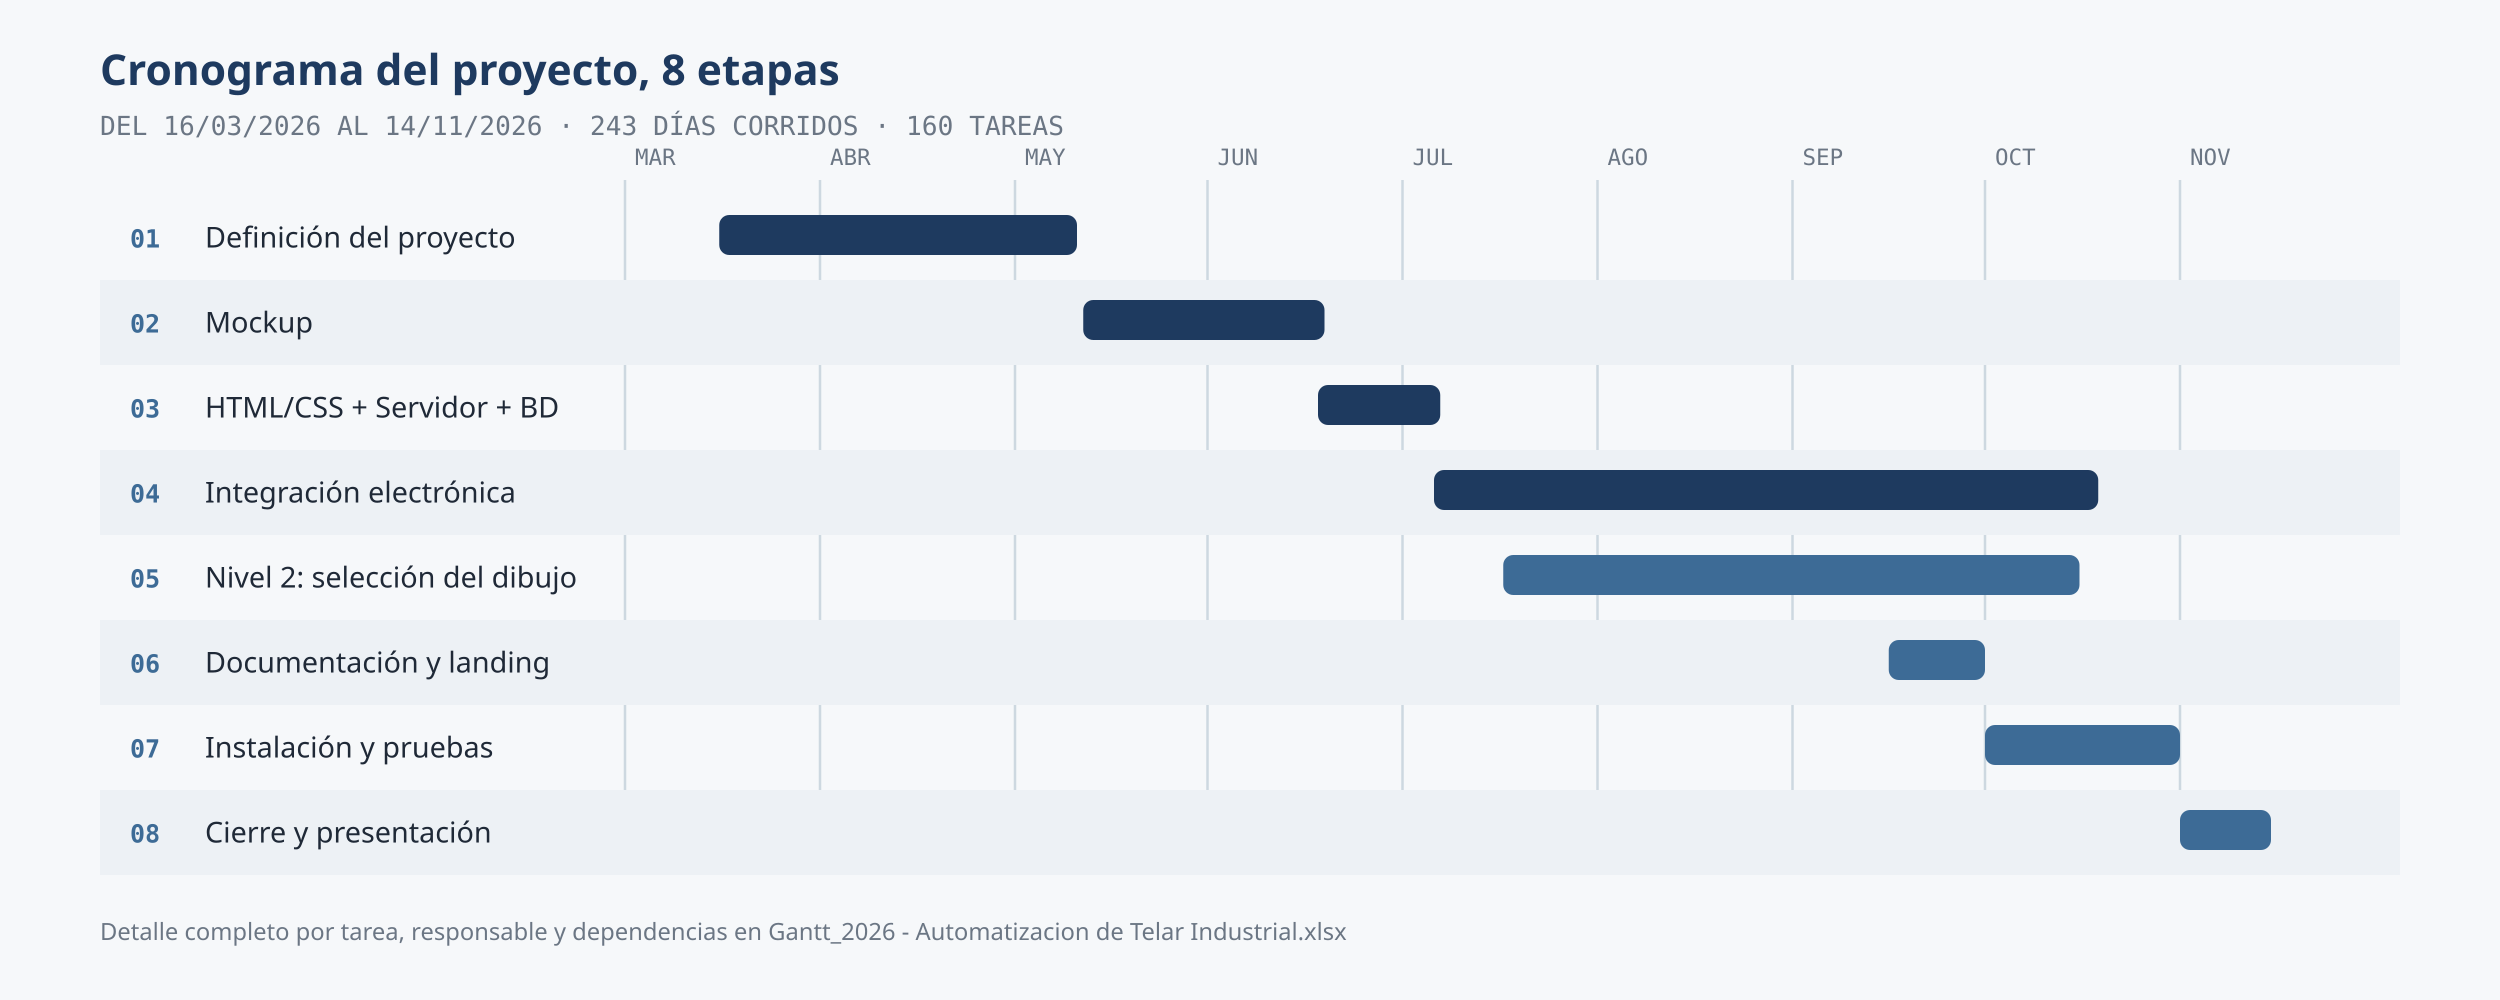
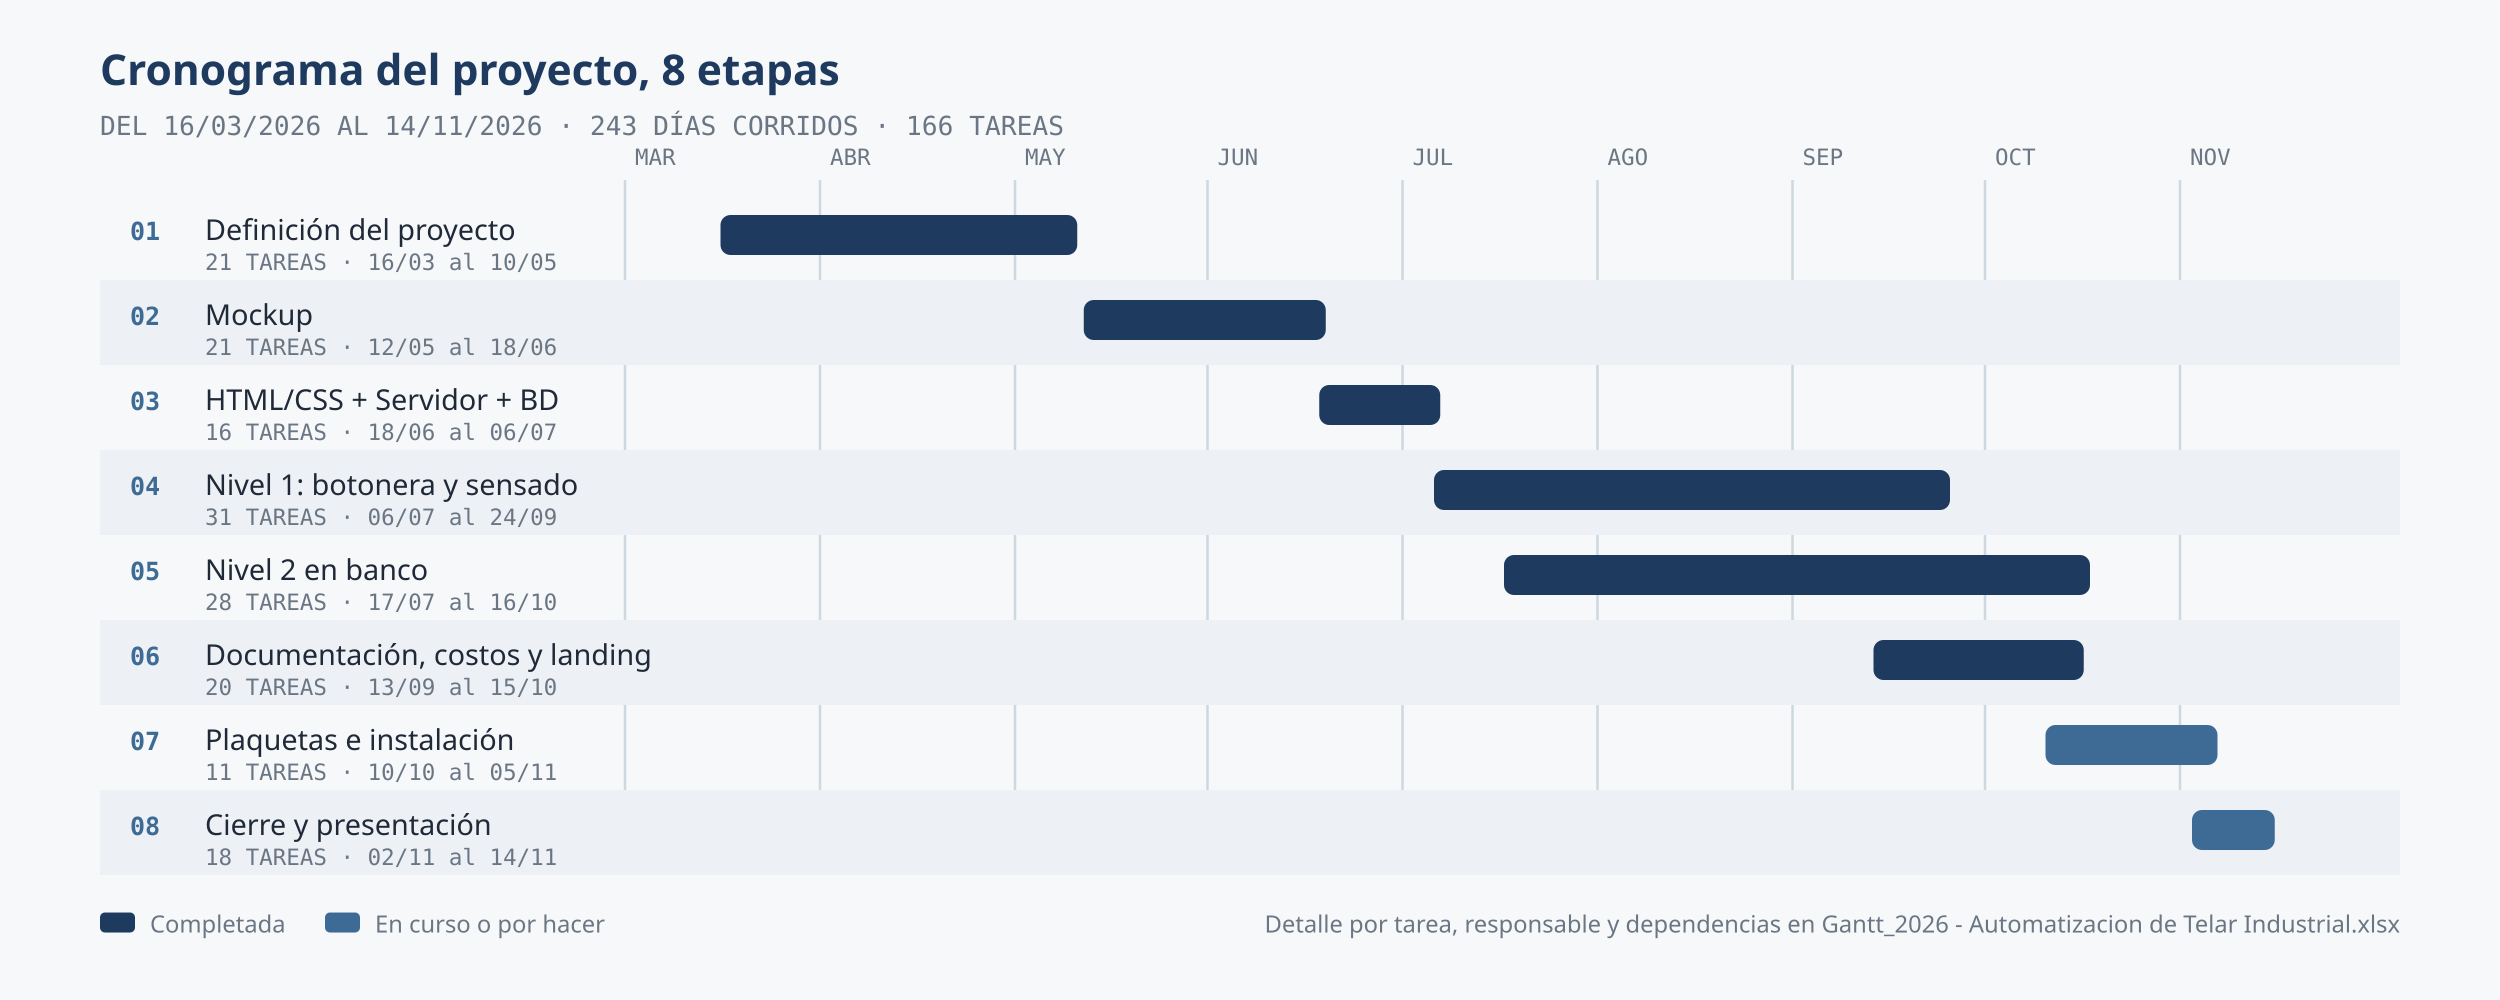
<svg xmlns="http://www.w3.org/2000/svg" viewBox="0 0 1000 400" font-family="IBM Plex Sans, system-ui, sans-serif">
  <rect width="1000" height="400" fill="#F6F8FA" />
  <text x="40" y="34" font-size="17" font-weight="600" fill="#1E3A5F" font-family="Questrial, sans-serif">Cronograma del proyecto, 8 etapas</text>
-   <text x="40" y="54" font-size="10.5" fill="#6B7684" font-family="IBM Plex Mono, ui-monospace, monospace">DEL 16/03/2026 AL 14/11/2026 · 243 DÍAS CORRIDOS · 160 TAREAS</text>
+   <text x="40" y="54" font-size="10.5" fill="#6B7684" font-family="IBM Plex Mono, ui-monospace, monospace">DEL 16/03/2026 AL 14/11/2026 · 243 DÍAS CORRIDOS · 166 TAREAS</text>
  <line x1="250" y1="72" x2="250" y2="350" stroke="#CDD8E0" stroke-width="1" />
  <text x="254" y="66" font-size="9" fill="#6B7684" font-family="IBM Plex Mono, ui-monospace, monospace">MAR</text>
  <line x1="328" y1="72" x2="328" y2="350" stroke="#CDD8E0" stroke-width="1" />
  <text x="332" y="66" font-size="9" fill="#6B7684" font-family="IBM Plex Mono, ui-monospace, monospace">ABR</text>
  <line x1="406" y1="72" x2="406" y2="350" stroke="#CDD8E0" stroke-width="1" />
  <text x="410" y="66" font-size="9" fill="#6B7684" font-family="IBM Plex Mono, ui-monospace, monospace">MAY</text>
  <line x1="483" y1="72" x2="483" y2="350" stroke="#CDD8E0" stroke-width="1" />
  <text x="487" y="66" font-size="9" fill="#6B7684" font-family="IBM Plex Mono, ui-monospace, monospace">JUN</text>
  <line x1="561" y1="72" x2="561" y2="350" stroke="#CDD8E0" stroke-width="1" />
  <text x="565" y="66" font-size="9" fill="#6B7684" font-family="IBM Plex Mono, ui-monospace, monospace">JUL</text>
  <line x1="639" y1="72" x2="639" y2="350" stroke="#CDD8E0" stroke-width="1" />
  <text x="643" y="66" font-size="9" fill="#6B7684" font-family="IBM Plex Mono, ui-monospace, monospace">AGO</text>
  <line x1="717" y1="72" x2="717" y2="350" stroke="#CDD8E0" stroke-width="1" />
  <text x="721" y="66" font-size="9" fill="#6B7684" font-family="IBM Plex Mono, ui-monospace, monospace">SEP</text>
  <line x1="794" y1="72" x2="794" y2="350" stroke="#CDD8E0" stroke-width="1" />
  <text x="798" y="66" font-size="9" fill="#6B7684" font-family="IBM Plex Mono, ui-monospace, monospace">OCT</text>
  <line x1="872" y1="72" x2="872" y2="350" stroke="#CDD8E0" stroke-width="1" />
  <text x="876" y="66" font-size="9" fill="#6B7684" font-family="IBM Plex Mono, ui-monospace, monospace">NOV</text>
-   <text x="52" y="99" font-size="10" fill="#3D6B96" font-family="IBM Plex Mono, ui-monospace, monospace" font-weight="600">01</text>
-   <text x="82" y="99" font-size="11.5" fill="#1F2937">Definición del proyecto</text>
-   <rect x="287.7" y="86" width="143.1" height="16" rx="4" fill="#1E3A5F" />
+   <text x="52" y="96" font-size="10" fill="#3D6B96" font-family="IBM Plex Mono, ui-monospace, monospace" font-weight="600">01</text>
+   <text x="82" y="96" font-size="11.5" fill="#1F2937">Definición del proyecto</text>
+   <text x="82" y="108" font-size="9" fill="#6B7684" font-family="IBM Plex Mono, ui-monospace, monospace">21 TAREAS · 16/03 al 10/05</text>
+   <rect x="288.2" y="86" width="142.7" height="16" rx="4" fill="#1E3A5F" />
  <rect x="40" y="112" width="920" height="34" fill="#EDF1F5" />
-   <text x="52" y="133" font-size="10" fill="#3D6B96" font-family="IBM Plex Mono, ui-monospace, monospace" font-weight="600">02</text>
-   <text x="82" y="133" font-size="11.5" fill="#1F2937">Mockup</text>
-   <rect x="433.3" y="120" width="96.5" height="16" rx="4" fill="#1E3A5F" />
-   <text x="52" y="167" font-size="10" fill="#3D6B96" font-family="IBM Plex Mono, ui-monospace, monospace" font-weight="600">03</text>
-   <text x="82" y="167" font-size="11.5" fill="#1F2937">HTML/CSS + Servidor + BD</text>
-   <rect x="527.2" y="154" width="48.9" height="16" rx="4" fill="#1E3A5F" />
+   <text x="52" y="130" font-size="10" fill="#3D6B96" font-family="IBM Plex Mono, ui-monospace, monospace" font-weight="600">02</text>
+   <text x="82" y="130" font-size="11.5" fill="#1F2937">Mockup</text>
+   <text x="82" y="142" font-size="9" fill="#6B7684" font-family="IBM Plex Mono, ui-monospace, monospace">21 TAREAS · 12/05 al 18/06</text>
+   <rect x="433.5" y="120" width="96.8" height="16" rx="4" fill="#1E3A5F" />
+   <text x="52" y="164" font-size="10" fill="#3D6B96" font-family="IBM Plex Mono, ui-monospace, monospace" font-weight="600">03</text>
+   <text x="82" y="164" font-size="11.5" fill="#1F2937">HTML/CSS + Servidor + BD</text>
+   <text x="82" y="176" font-size="9" fill="#6B7684" font-family="IBM Plex Mono, ui-monospace, monospace">16 TAREAS · 18/06 al 06/07</text>
+   <rect x="527.7" y="154" width="48.4" height="16" rx="4" fill="#1E3A5F" />
  <rect x="40" y="180" width="920" height="34" fill="#EDF1F5" />
-   <text x="52" y="201" font-size="10" fill="#3D6B96" font-family="IBM Plex Mono, ui-monospace, monospace" font-weight="600">04</text>
-   <text x="82" y="201" font-size="11.5" fill="#1F2937">Integración electrónica</text>
-   <rect x="573.6" y="188" width="265.7" height="16" rx="4" fill="#1E3A5F" />
-   <text x="52" y="235" font-size="10" fill="#3D6B96" font-family="IBM Plex Mono, ui-monospace, monospace" font-weight="600">05</text>
-   <text x="82" y="235" font-size="11.5" fill="#1F2937">Nivel 2: selección del dibujo</text>
-   <rect x="601.3" y="222" width="230.5" height="16" rx="4" fill="#3D6B96" />
+   <text x="52" y="198" font-size="10" fill="#3D6B96" font-family="IBM Plex Mono, ui-monospace, monospace" font-weight="600">04</text>
+   <text x="82" y="198" font-size="11.5" fill="#1F2937">Nivel 1: botonera y sensado</text>
+   <text x="82" y="210" font-size="9" fill="#6B7684" font-family="IBM Plex Mono, ui-monospace, monospace">31 TAREAS · 06/07 al 24/09</text>
+   <rect x="573.6" y="188" width="206.4" height="16" rx="4" fill="#1E3A5F" />
+   <text x="52" y="232" font-size="10" fill="#3D6B96" font-family="IBM Plex Mono, ui-monospace, monospace" font-weight="600">05</text>
+   <text x="82" y="232" font-size="11.5" fill="#1F2937">Nivel 2 en banco</text>
+   <text x="82" y="244" font-size="9" fill="#6B7684" font-family="IBM Plex Mono, ui-monospace, monospace">28 TAREAS · 17/07 al 16/10</text>
+   <rect x="601.6" y="222" width="234.4" height="16" rx="4" fill="#1E3A5F" />
  <rect x="40" y="248" width="920" height="34" fill="#EDF1F5" />
-   <text x="52" y="269" font-size="10" fill="#3D6B96" font-family="IBM Plex Mono, ui-monospace, monospace" font-weight="600">06</text>
-   <text x="82" y="269" font-size="11.5" fill="#1F2937">Documentación y landing</text>
-   <rect x="755.5" y="256" width="38.5" height="16" rx="4" fill="#3D6B96" />
-   <text x="52" y="303" font-size="10" fill="#3D6B96" font-family="IBM Plex Mono, ui-monospace, monospace" font-weight="600">07</text>
-   <text x="82" y="303" font-size="11.5" fill="#1F2937">Instalación y pruebas</text>
-   <rect x="794.0" y="290" width="78.0" height="16" rx="4" fill="#3D6B96" />
+   <text x="52" y="266" font-size="10" fill="#3D6B96" font-family="IBM Plex Mono, ui-monospace, monospace" font-weight="600">06</text>
+   <text x="82" y="266" font-size="11.5" fill="#1F2937">Documentación, costos y landing</text>
+   <text x="82" y="278" font-size="9" fill="#6B7684" font-family="IBM Plex Mono, ui-monospace, monospace">20 TAREAS · 13/09 al 15/10</text>
+   <rect x="749.4" y="256" width="84.1" height="16" rx="4" fill="#1E3A5F" />
+   <text x="52" y="300" font-size="10" fill="#3D6B96" font-family="IBM Plex Mono, ui-monospace, monospace" font-weight="600">07</text>
+   <text x="82" y="300" font-size="11.5" fill="#1F2937">Plaquetas e instalación</text>
+   <text x="82" y="312" font-size="9" fill="#6B7684" font-family="IBM Plex Mono, ui-monospace, monospace">11 TAREAS · 10/10 al 05/11</text>
+   <rect x="818.2" y="290" width="68.8" height="16" rx="4" fill="#3D6B96" />
  <rect x="40" y="316" width="920" height="34" fill="#EDF1F5" />
-   <text x="52" y="337" font-size="10" fill="#3D6B96" font-family="IBM Plex Mono, ui-monospace, monospace" font-weight="600">08</text>
-   <text x="82" y="337" font-size="11.5" fill="#1F2937">Cierre y presentación</text>
-   <rect x="872.0" y="324" width="36.4" height="16" rx="4" fill="#3D6B96" />
-   <text x="40" y="376" font-size="9.5" fill="#6B7684">Detalle completo por tarea, responsable y dependencias en Gantt_2026 - Automatizacion de Telar Industrial.xlsx</text>
+   <text x="52" y="334" font-size="10" fill="#3D6B96" font-family="IBM Plex Mono, ui-monospace, monospace" font-weight="600">08</text>
+   <text x="82" y="334" font-size="11.5" fill="#1F2937">Cierre y presentación</text>
+   <text x="82" y="346" font-size="9" fill="#6B7684" font-family="IBM Plex Mono, ui-monospace, monospace">18 TAREAS · 02/11 al 14/11</text>
+   <rect x="876.8" y="324" width="33.1" height="16" rx="4" fill="#3D6B96" />
+   <rect x="40" y="365" width="14" height="8" rx="2" fill="#1E3A5F" />
+   <text x="60" y="373" font-size="9.5" fill="#6B7684">Completada</text>
+   <rect x="130" y="365" width="14" height="8" rx="2" fill="#3D6B96" />
+   <text x="150" y="373" font-size="9.5" fill="#6B7684">En curso o por hacer</text>
+   <text x="960" y="373" text-anchor="end" font-size="9.5" fill="#6B7684">Detalle por tarea, responsable y dependencias en Gantt_2026 - Automatizacion de Telar Industrial.xlsx</text>
</svg>
